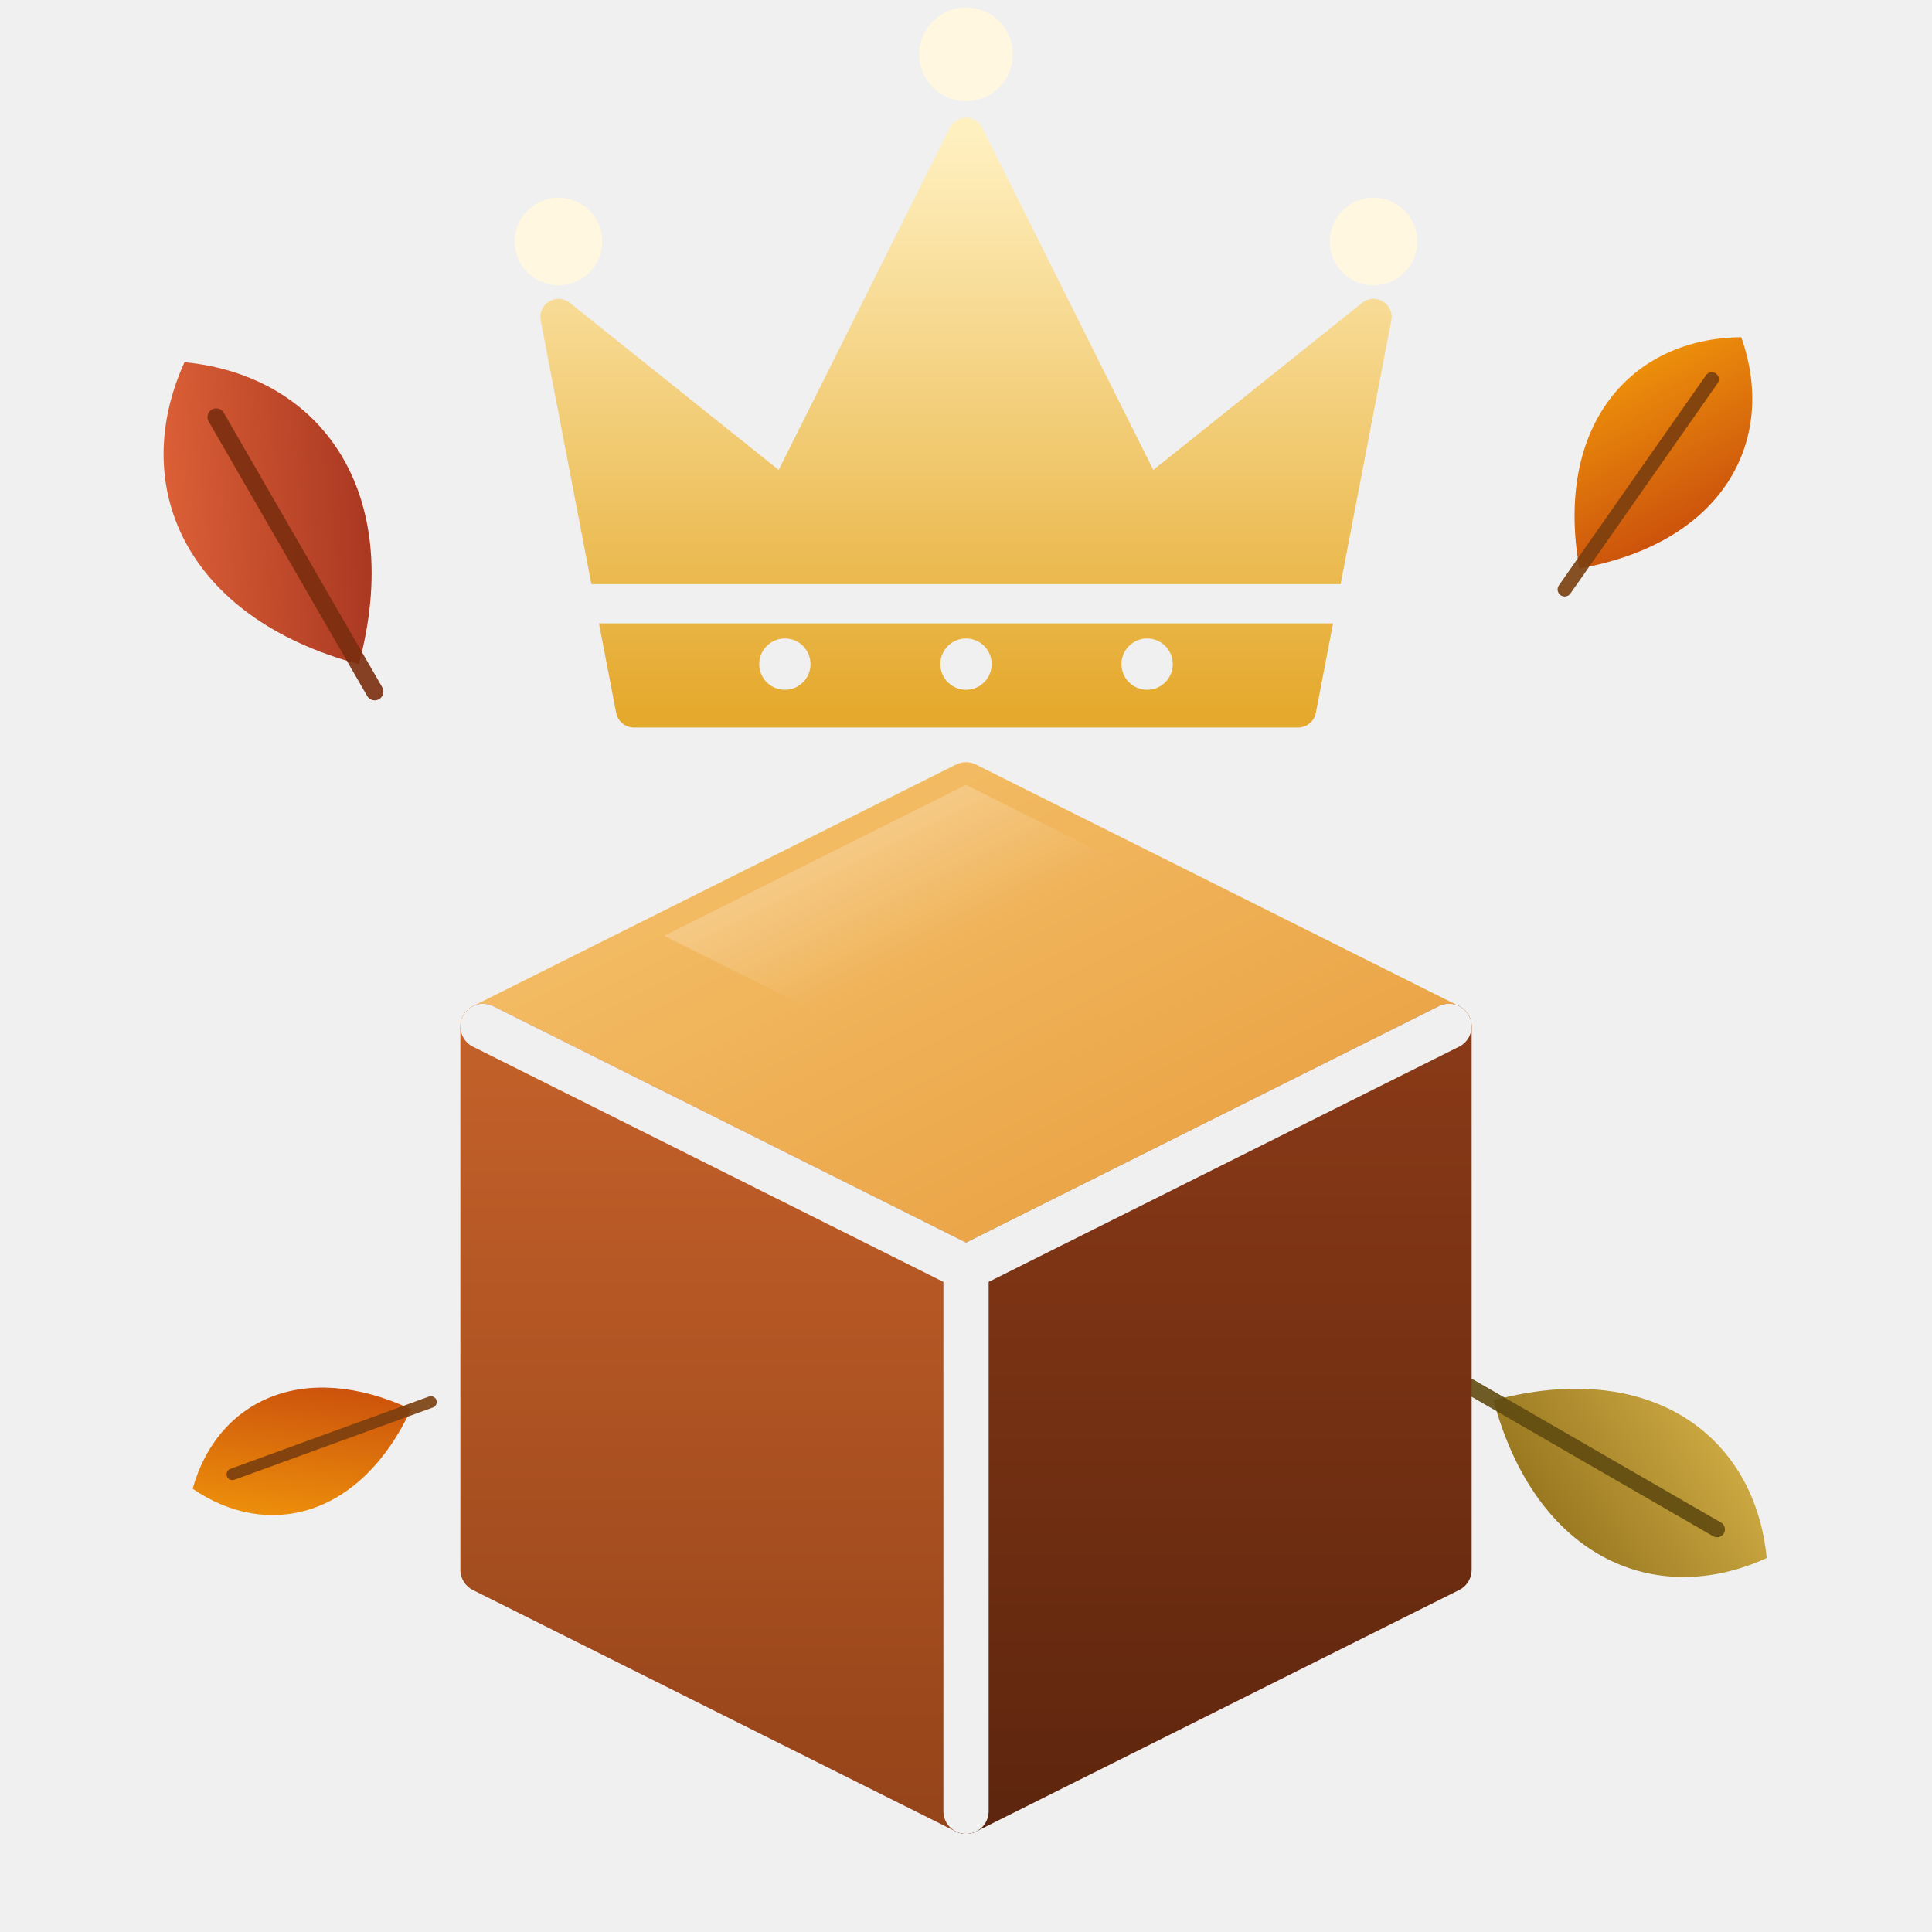
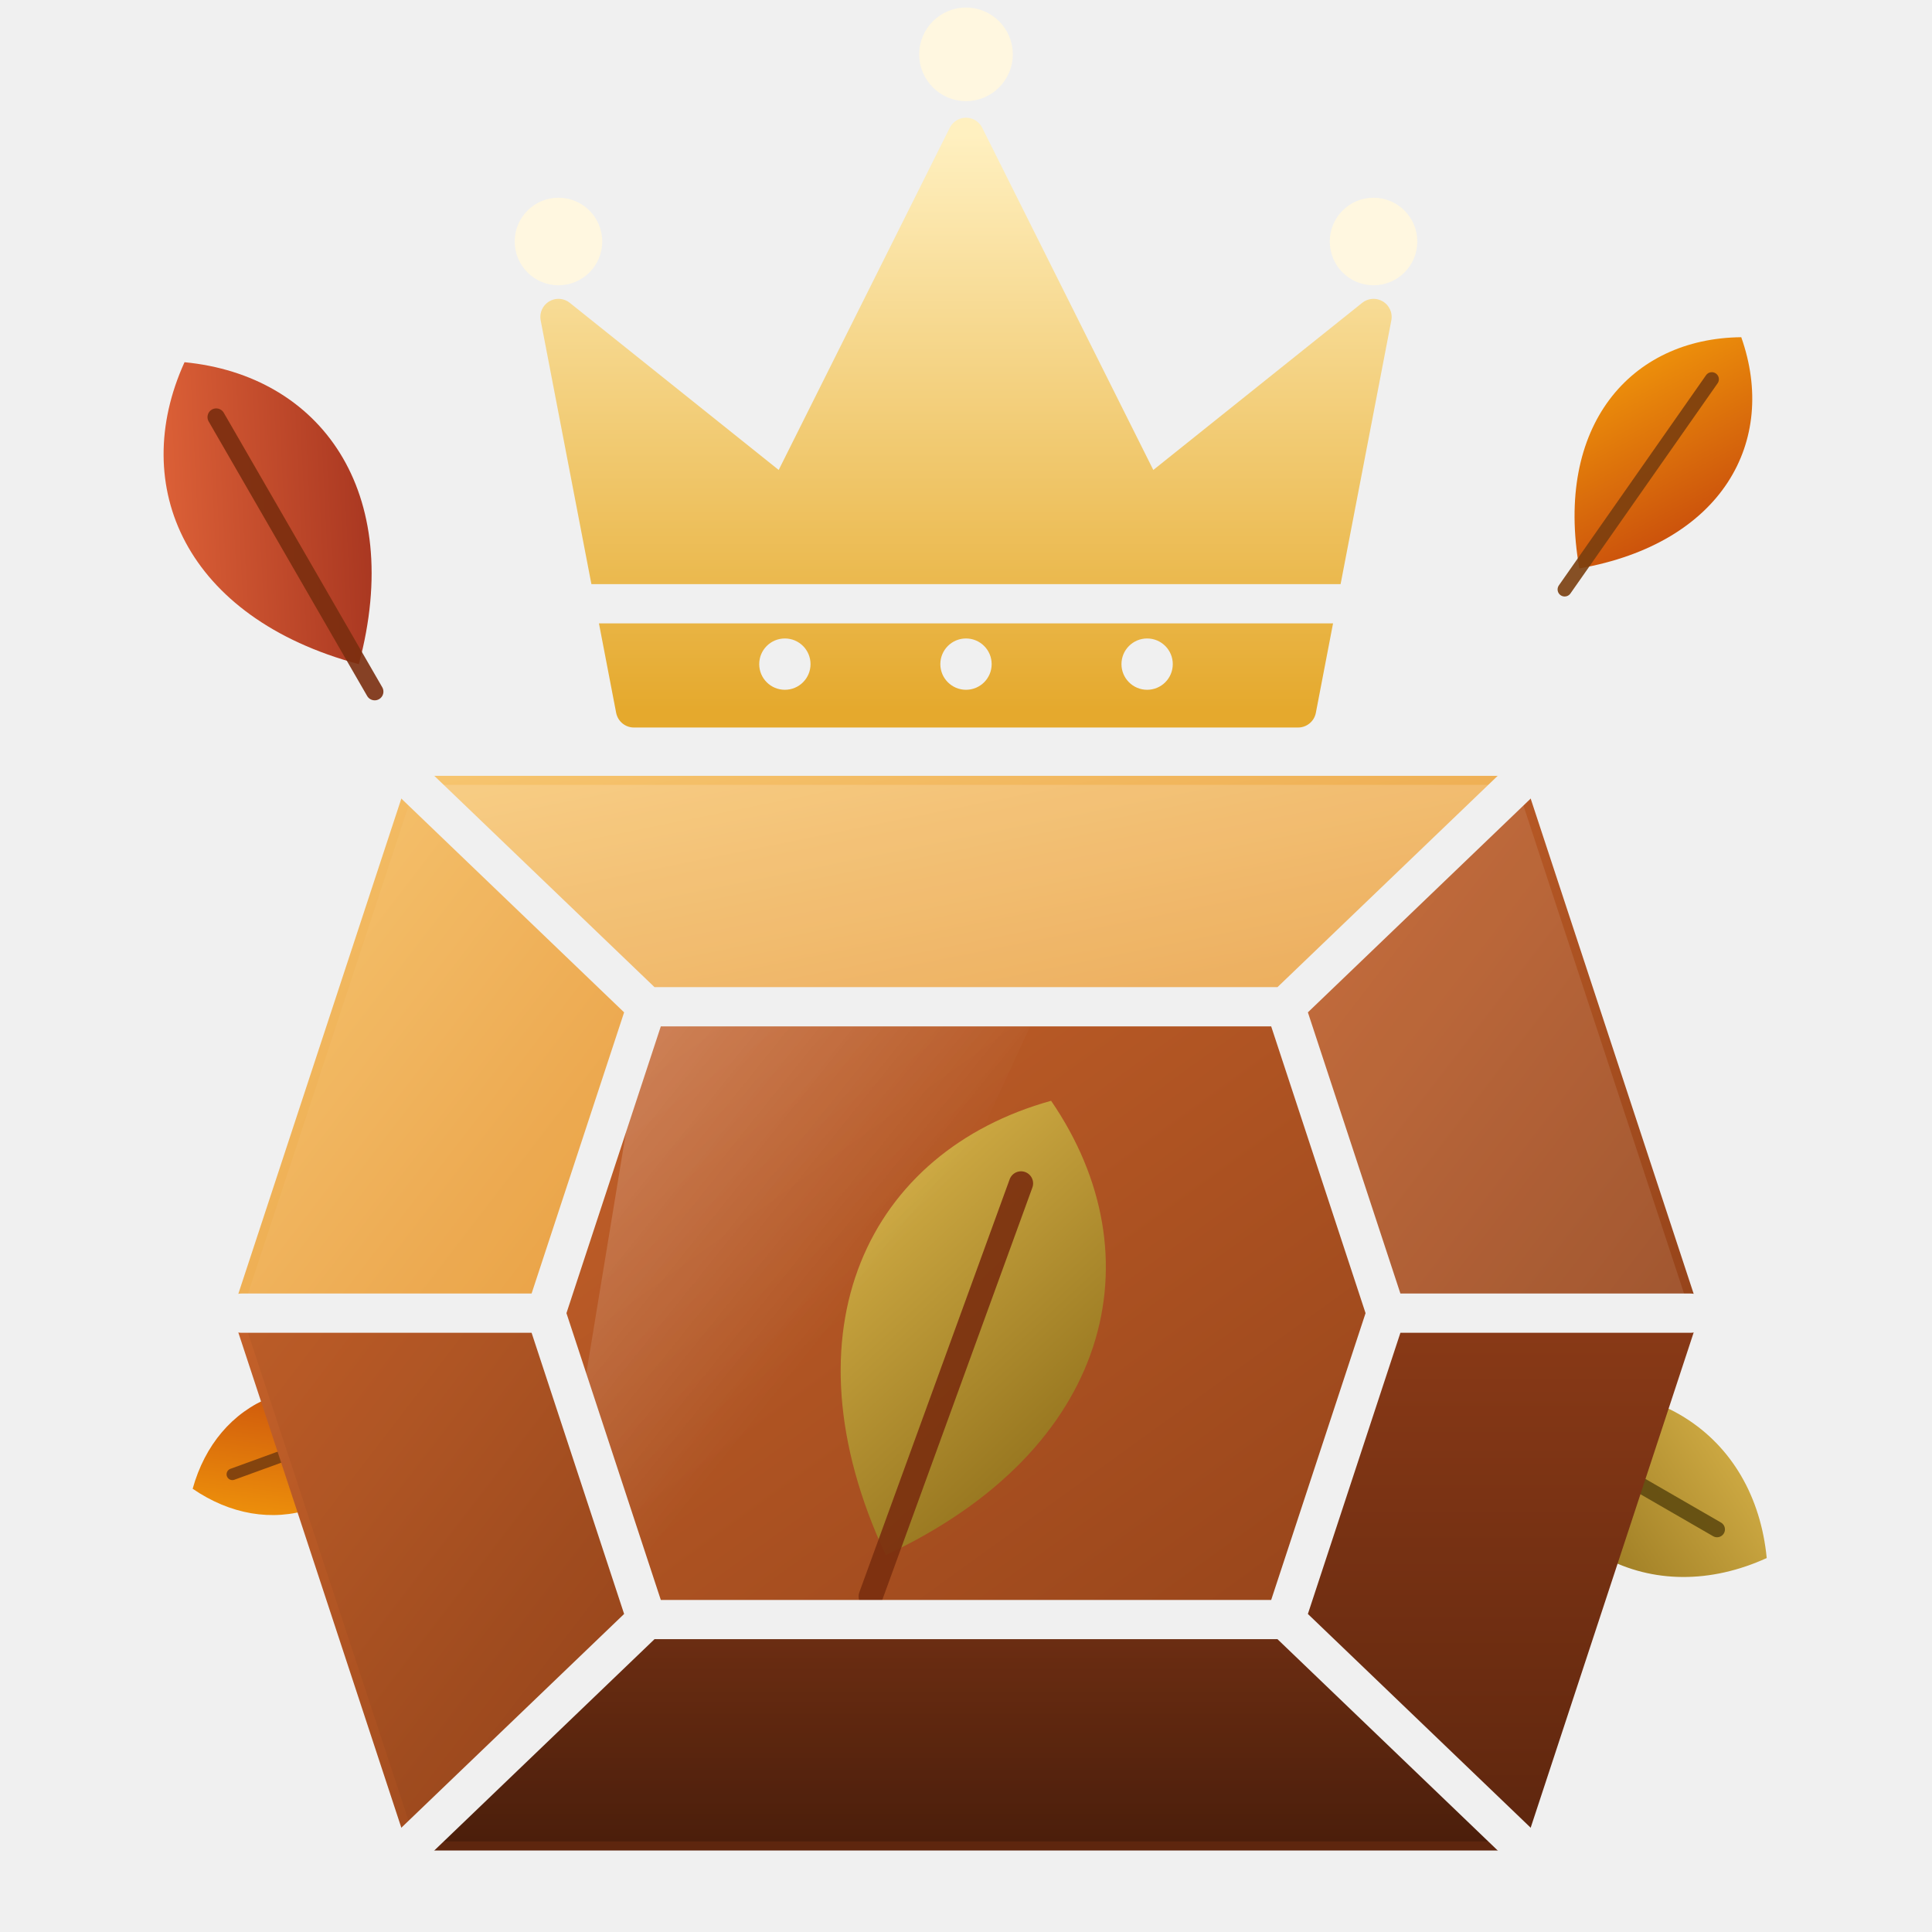
<svg xmlns="http://www.w3.org/2000/svg" viewBox="0 0 128 128" width="128" height="128" role="img" aria-label="Block Master, Thanksgiving">
  <defs>
    <linearGradient id="thanksgiving-top" x1="0" y1="0" x2="1" y2="1">
      <stop offset="0" stop-color="#f6c46e" />
      <stop offset="1" stop-color="#e79a3a" />
    </linearGradient>
-     <linearGradient id="thanksgiving-left" x1="0" y1="0" x2="0" y2="1">
+     <linearGradient id="thanksgiving-left" x1="0" y1="0" x2="1" y2="1">
      <stop offset="0" stop-color="#c4612a" />
      <stop offset="1" stop-color="#96441a" />
    </linearGradient>
    <linearGradient id="thanksgiving-right" x1="0" y1="0" x2="0" y2="1">
      <stop offset="0" stop-color="#8a3a17" />
      <stop offset="1" stop-color="#5e260e" />
    </linearGradient>
    <linearGradient id="thanksgiving-crown" x1="0" y1="0" x2="0" y2="1">
      <stop offset="0" stop-color="#fff0c0" />
      <stop offset="1" stop-color="#e5a92d" />
    </linearGradient>
+     <linearGradient id="thanksgiving-table" x1="0" y1="0" x2="1" y2="1">
+       <stop offset="0" stop-color="#c4612a" />
+       <stop offset="1" stop-color="#96441a" />
+     </linearGradient>
    <linearGradient id="thanksgiving-sheen" x1="0" y1="0" x2="1" y2="1">
-       <stop offset="0" stop-color="#ffffff" stop-opacity="0.45" />
-       <stop offset="0.5" stop-color="#ffffff" stop-opacity="0" />
+       <stop offset="0" stop-color="#ffffff" stop-opacity="0.5" />
+       <stop offset="0.55" stop-color="#ffffff" stop-opacity="0" />
    </linearGradient>
-     <mask id="thanksgiving-cube" maskUnits="userSpaceOnUse" x="0" y="0" width="128" height="128">
+     <clipPath id="thanksgiving-tablec">
+       <path d="M42.84,66.7 L85.16,66.7 L91.84,87 L85.16,107.3 L42.84,107.3 L36.16,87 Z" />
+     </clipPath>
+     <clipPath id="thanksgiving-gemc">
+       <path d="M27.52,52 L100.48,52 L112,87 L100.48,122 L27.52,122 L16,87 Z" />
+     </clipPath>
+     <mask id="thanksgiving-gem" maskUnits="userSpaceOnUse" x="0" y="0" width="128" height="128">
      <rect width="128" height="128" fill="white" />
-       <path d="M32,68 L64,84 L96,68 M64,84 L64,120" stroke="black" stroke-width="3" stroke-linecap="round" stroke-linejoin="round" fill="none" />
+       <path d="M27.52,52 L42.84,66.7 M100.48,52 L85.16,66.7 M112,87 L91.84,87 M100.48,122 L85.16,107.3 M27.52,122 L42.84,107.3 M16,87 L36.16,87 M42.84,66.7 L85.16,66.7 L91.84,87 L85.16,107.3 L42.84,107.3 L36.16,87 Z" stroke="black" stroke-width="2.6" stroke-linecap="round" stroke-linejoin="round" fill="none" />
+       <g clip-path="url(#thanksgiving-tablec)" />
    </mask>
    <mask id="thanksgiving-crownm" maskUnits="userSpaceOnUse" x="0" y="0" width="128" height="128">
      <rect width="128" height="128" fill="white" />
      <path d="M38,40 L90,40" stroke="black" stroke-width="2.6" />
      <circle cx="52" cy="44" r="1.7" fill="black" />
      <circle cx="64" cy="44" r="1.7" fill="black" />
      <circle cx="76" cy="44" r="1.7" fill="black" />
    </mask>
    <linearGradient id="thanksgiving-lf1" x1="0" y1="0" x2="1" y2="1">
      <stop offset="0" stop-color="#f59e0b" />
      <stop offset="1" stop-color="#c2410c" />
    </linearGradient>
    <linearGradient id="thanksgiving-lf2" x1="0" y1="0" x2="1" y2="1">
      <stop offset="0" stop-color="#e86a3c" />
      <stop offset="1" stop-color="#9b2c1b" />
    </linearGradient>
    <linearGradient id="thanksgiving-lf3" x1="0" y1="0" x2="1" y2="1">
      <stop offset="0" stop-color="#d9b44a" />
      <stop offset="1" stop-color="#8a6a17" />
    </linearGradient>
  </defs>
  <g transform="translate(18 34) rotate(-30) scale(1.05)">
    <path d="M0,-11 C7,-6 8,3 0,11 C-8,3 -7,-6 0,-11 Z" fill="url(#thanksgiving-lf2)" />
    <path d="M0,-7 L0,13" stroke="#7a2e0e" stroke-width="1.1" stroke-linecap="round" opacity="0.9" />
  </g>
  <g transform="translate(110 30) rotate(35) scale(0.85)">
    <path d="M0,-11 C7,-6 8,3 0,11 C-8,3 -7,-6 0,-11 Z" fill="url(#thanksgiving-lf1)" />
    <path d="M0,-7 L0,13" stroke="#7a3e0e" stroke-width="1.1" stroke-linecap="round" opacity="0.9" />
  </g>
  <g transform="translate(108 98) rotate(120) scale(0.95)">
    <path d="M0,-11 C7,-6 8,3 0,11 C-8,3 -7,-6 0,-11 Z" fill="url(#thanksgiving-lf3)" />
    <path d="M0,-7 L0,13" stroke="#5f4a0f" stroke-width="1.1" stroke-linecap="round" opacity="0.9" />
  </g>
  <g transform="translate(20 96) rotate(-110) scale(0.7)">
    <path d="M0,-11 C7,-6 8,3 0,11 C-8,3 -7,-6 0,-11 Z" fill="url(#thanksgiving-lf1)" />
    <path d="M0,-7 L0,13" stroke="#7a3e0e" stroke-width="1.1" stroke-linecap="round" opacity="0.9" />
  </g>
-   <g mask="url(#thanksgiving-cube)" stroke-linejoin="round">
-     <path d="M32,68 L64,52 L96,68 L64,84 Z" fill="url(#thanksgiving-top)" stroke="url(#thanksgiving-top)" stroke-width="3" />
-     <path d="M32,68 L64,84 L64,120 L32,104 Z" fill="url(#thanksgiving-left)" stroke="url(#thanksgiving-left)" stroke-width="3" />
-     <path d="M64,84 L96,68 L96,104 L64,120 Z" fill="url(#thanksgiving-right)" stroke="url(#thanksgiving-right)" stroke-width="3" />
-     <path d="M44,62 L64,52 L84,62 L64,72 Z" fill="url(#thanksgiving-sheen)" />
+   <g mask="url(#thanksgiving-gem)" stroke-linejoin="round">
+     <path d="M27.52,52 L100.48,52 L85.16,66.7 L42.84,66.7 Z" fill="url(#thanksgiving-top)" stroke="url(#thanksgiving-top)" stroke-width="1.2" />
+     <path d="M27.52,52 L100.48,52 L85.16,66.7 L42.84,66.7 Z" fill="#ffffff" opacity="0.16" />
+     <path d="M16,87 L27.52,52 L42.84,66.7 L36.16,87 Z" fill="url(#thanksgiving-top)" stroke="url(#thanksgiving-top)" stroke-width="1.2" />
+     <path d="M16,87 L27.52,52 L42.84,66.7 L36.16,87 Z" fill="#ffffff" opacity="0.04" />
+     <path d="M100.48,52 L112,87 L91.84,87 L85.16,66.7 Z" fill="url(#thanksgiving-left)" stroke="url(#thanksgiving-left)" stroke-width="1.2" />
+     <path d="M100.48,52 L112,87 L91.84,87 L85.16,66.7 Z" fill="#ffffff" opacity="0.1" />
+     <path d="M27.52,122 L16,87 L36.16,87 L42.84,107.3 Z" fill="url(#thanksgiving-left)" stroke="url(#thanksgiving-left)" stroke-width="1.2" />
+     <path d="M27.52,122 L16,87 L36.16,87 L42.84,107.3 Z" fill="#000000" opacity="0.04" />
+     <path d="M112,87 L100.48,122 L85.16,107.3 L91.84,87 Z" fill="url(#thanksgiving-right)" stroke="url(#thanksgiving-right)" stroke-width="1.2" />
+     <path d="M100.48,122 L27.52,122 L42.84,107.3 L85.16,107.3 Z" fill="url(#thanksgiving-right)" stroke="url(#thanksgiving-right)" stroke-width="1.2" />
+     <path d="M100.48,122 L27.52,122 L42.84,107.3 L85.16,107.3 Z" fill="#000000" opacity="0.2" />
+     <g clip-path="url(#thanksgiving-gemc)" />
+     <path d="M42.84,66.7 L85.16,66.7 L91.84,87 L85.16,107.3 L42.84,107.3 L36.16,87 Z" fill="url(#thanksgiving-table)" />
+     <g clip-path="url(#thanksgiving-tablec)">
+       <g transform="matrix(0.56 0 0 0.56 36.16 66.7)">
+         <g transform="translate(50 38) rotate(20) scale(2.6)">
+           <path d="M0,-11 C7,-6 8,3 0,11 C-8,3 -7,-6 0,-11 Z" fill="url(#thanksgiving-lf3)" />
+           <path d="M0,-7 L0,13" stroke="#7a2e0e" stroke-width="1.1" stroke-linecap="round" opacity="0.9" />
+         </g>
+       </g>
+       <path d="M42.84,66.7 L68.84,66.7 L50.16,107.3 L36.16,107.3 Z" fill="url(#thanksgiving-sheen)" opacity="0.55" />
+     </g>
  </g>
  <g mask="url(#thanksgiving-crownm)" stroke-linejoin="round">
    <path d="M42,47 L37,21 L52,33 L64,9 L76,33 L91,21 L86,47 Z" fill="url(#thanksgiving-crown)" stroke="url(#thanksgiving-crown)" stroke-width="2.4" />
  </g>
  <circle cx="37" cy="16" r="2.9" fill="#fff7e0" />
  <circle cx="64" cy="3.6" r="3.1" fill="#fff7e0" />
  <circle cx="91" cy="16" r="2.9" fill="#fff7e0" />
</svg>
